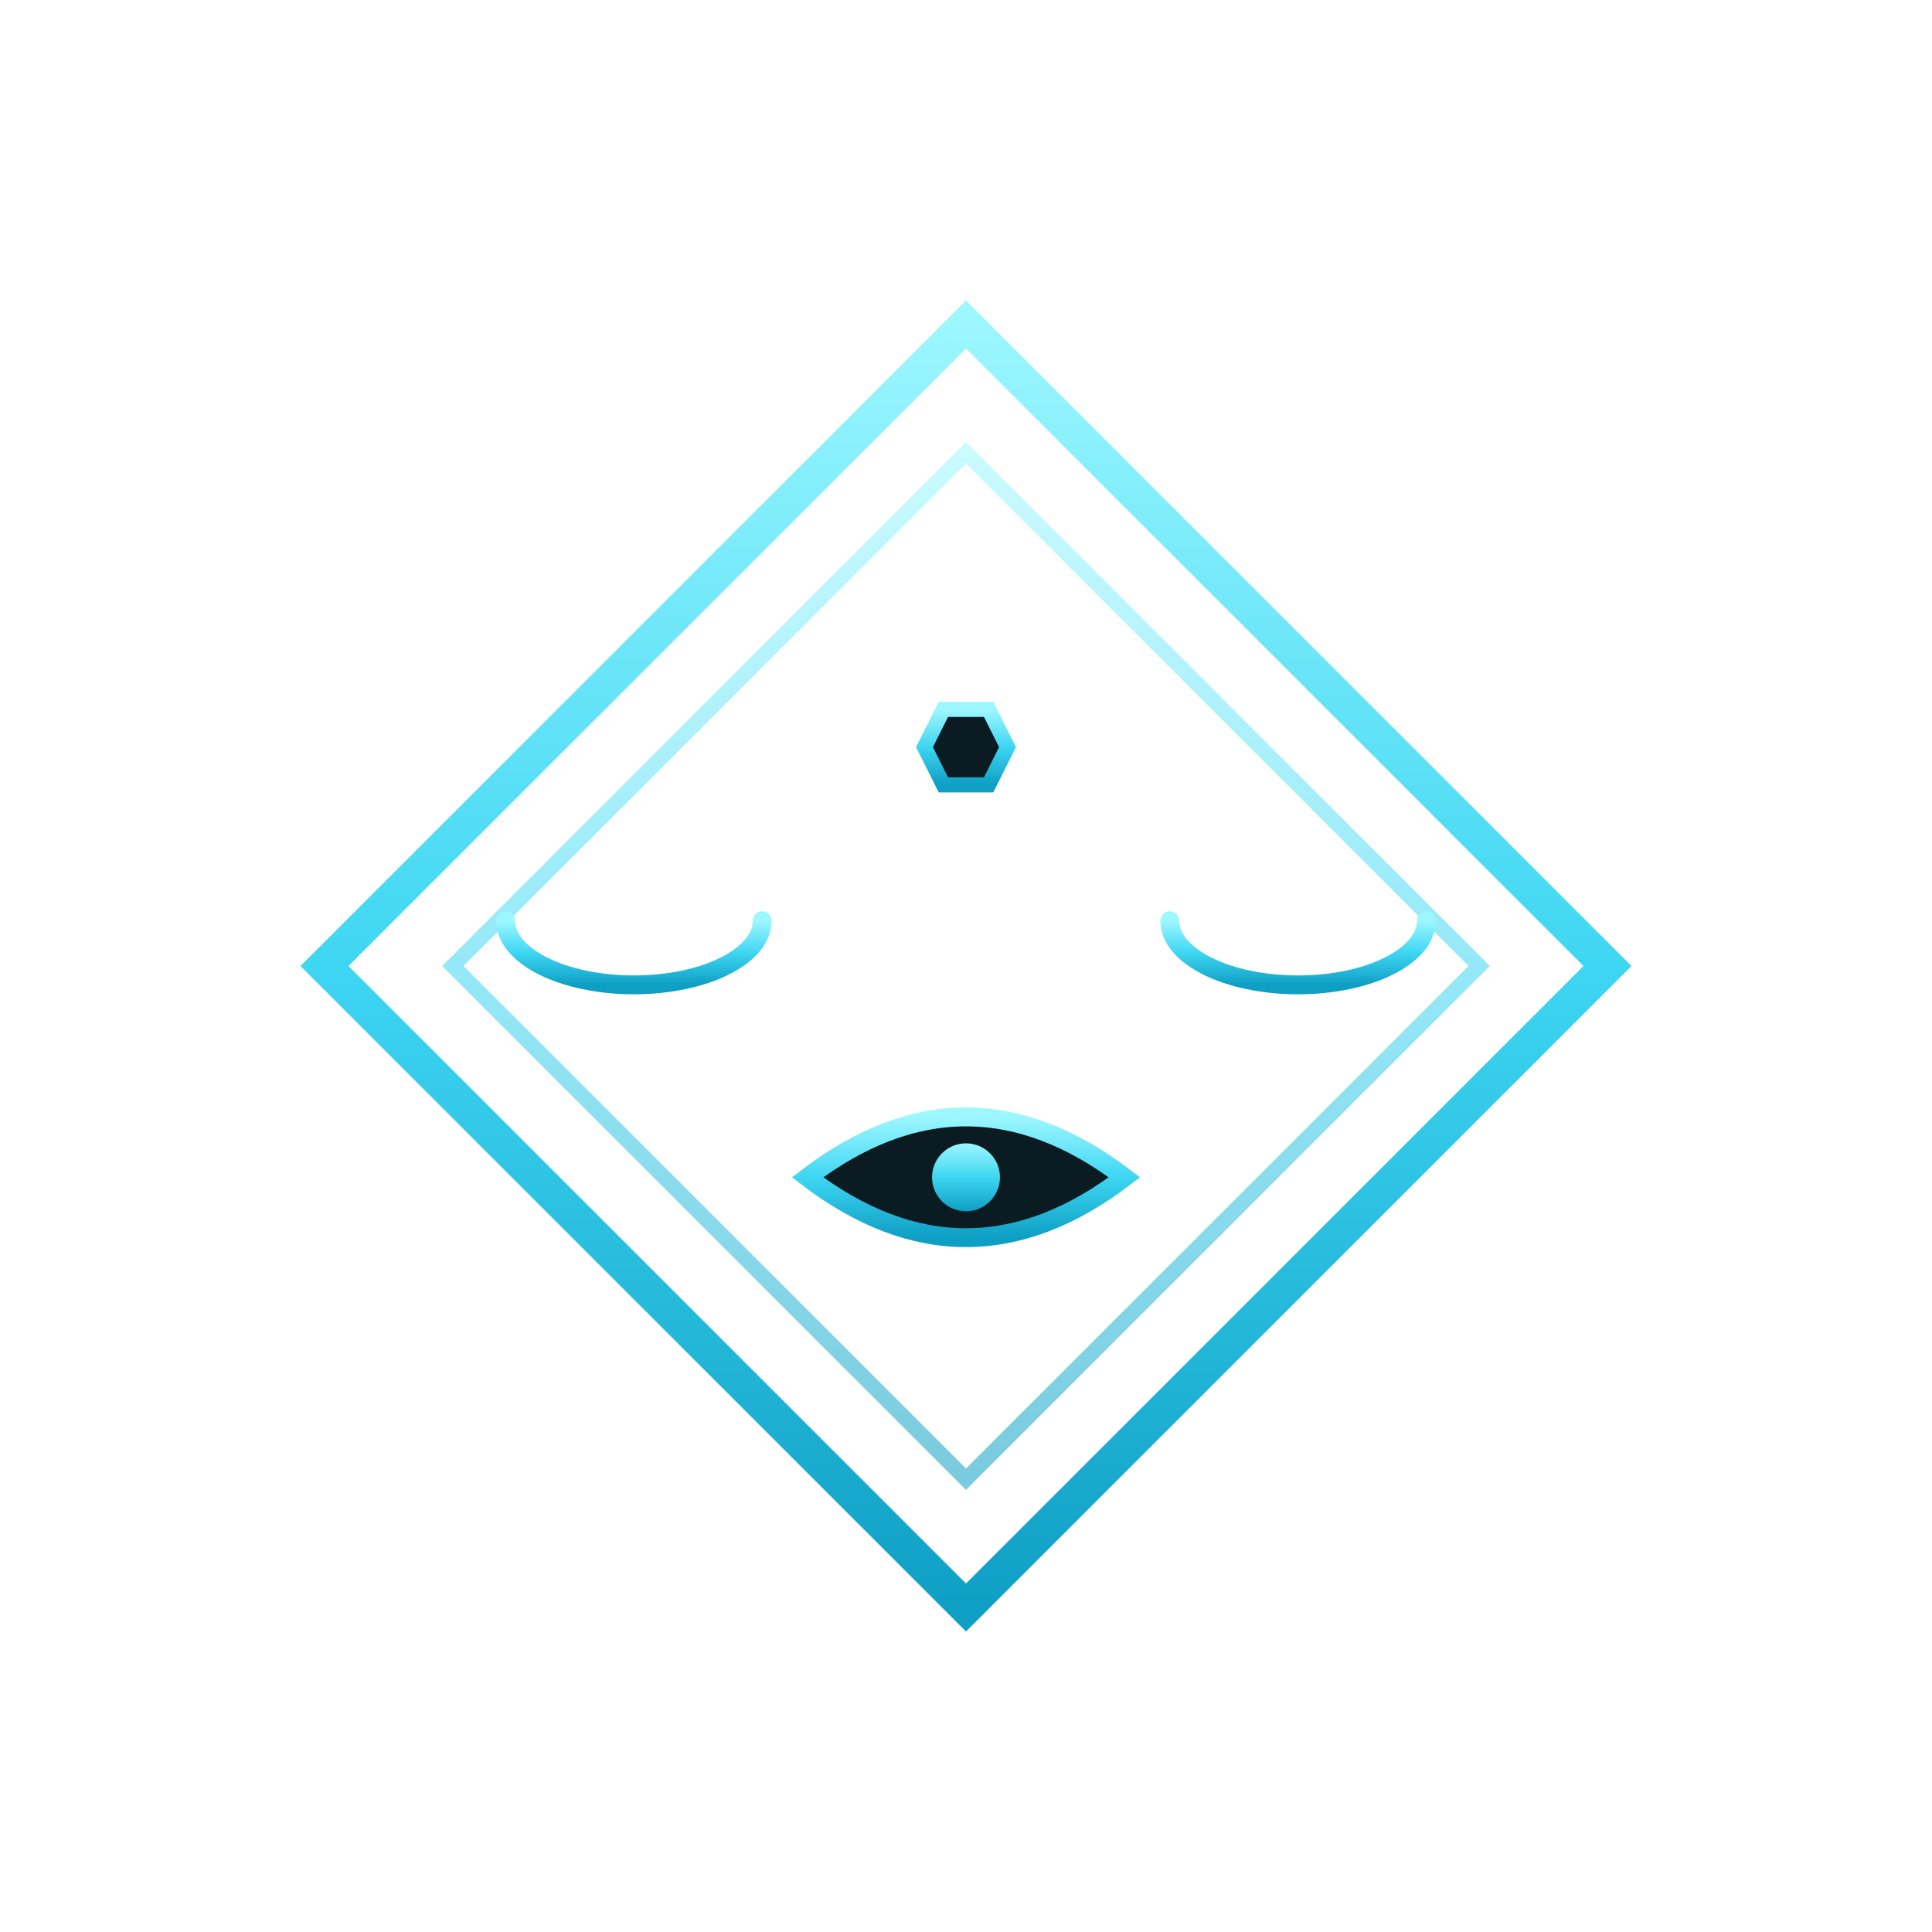
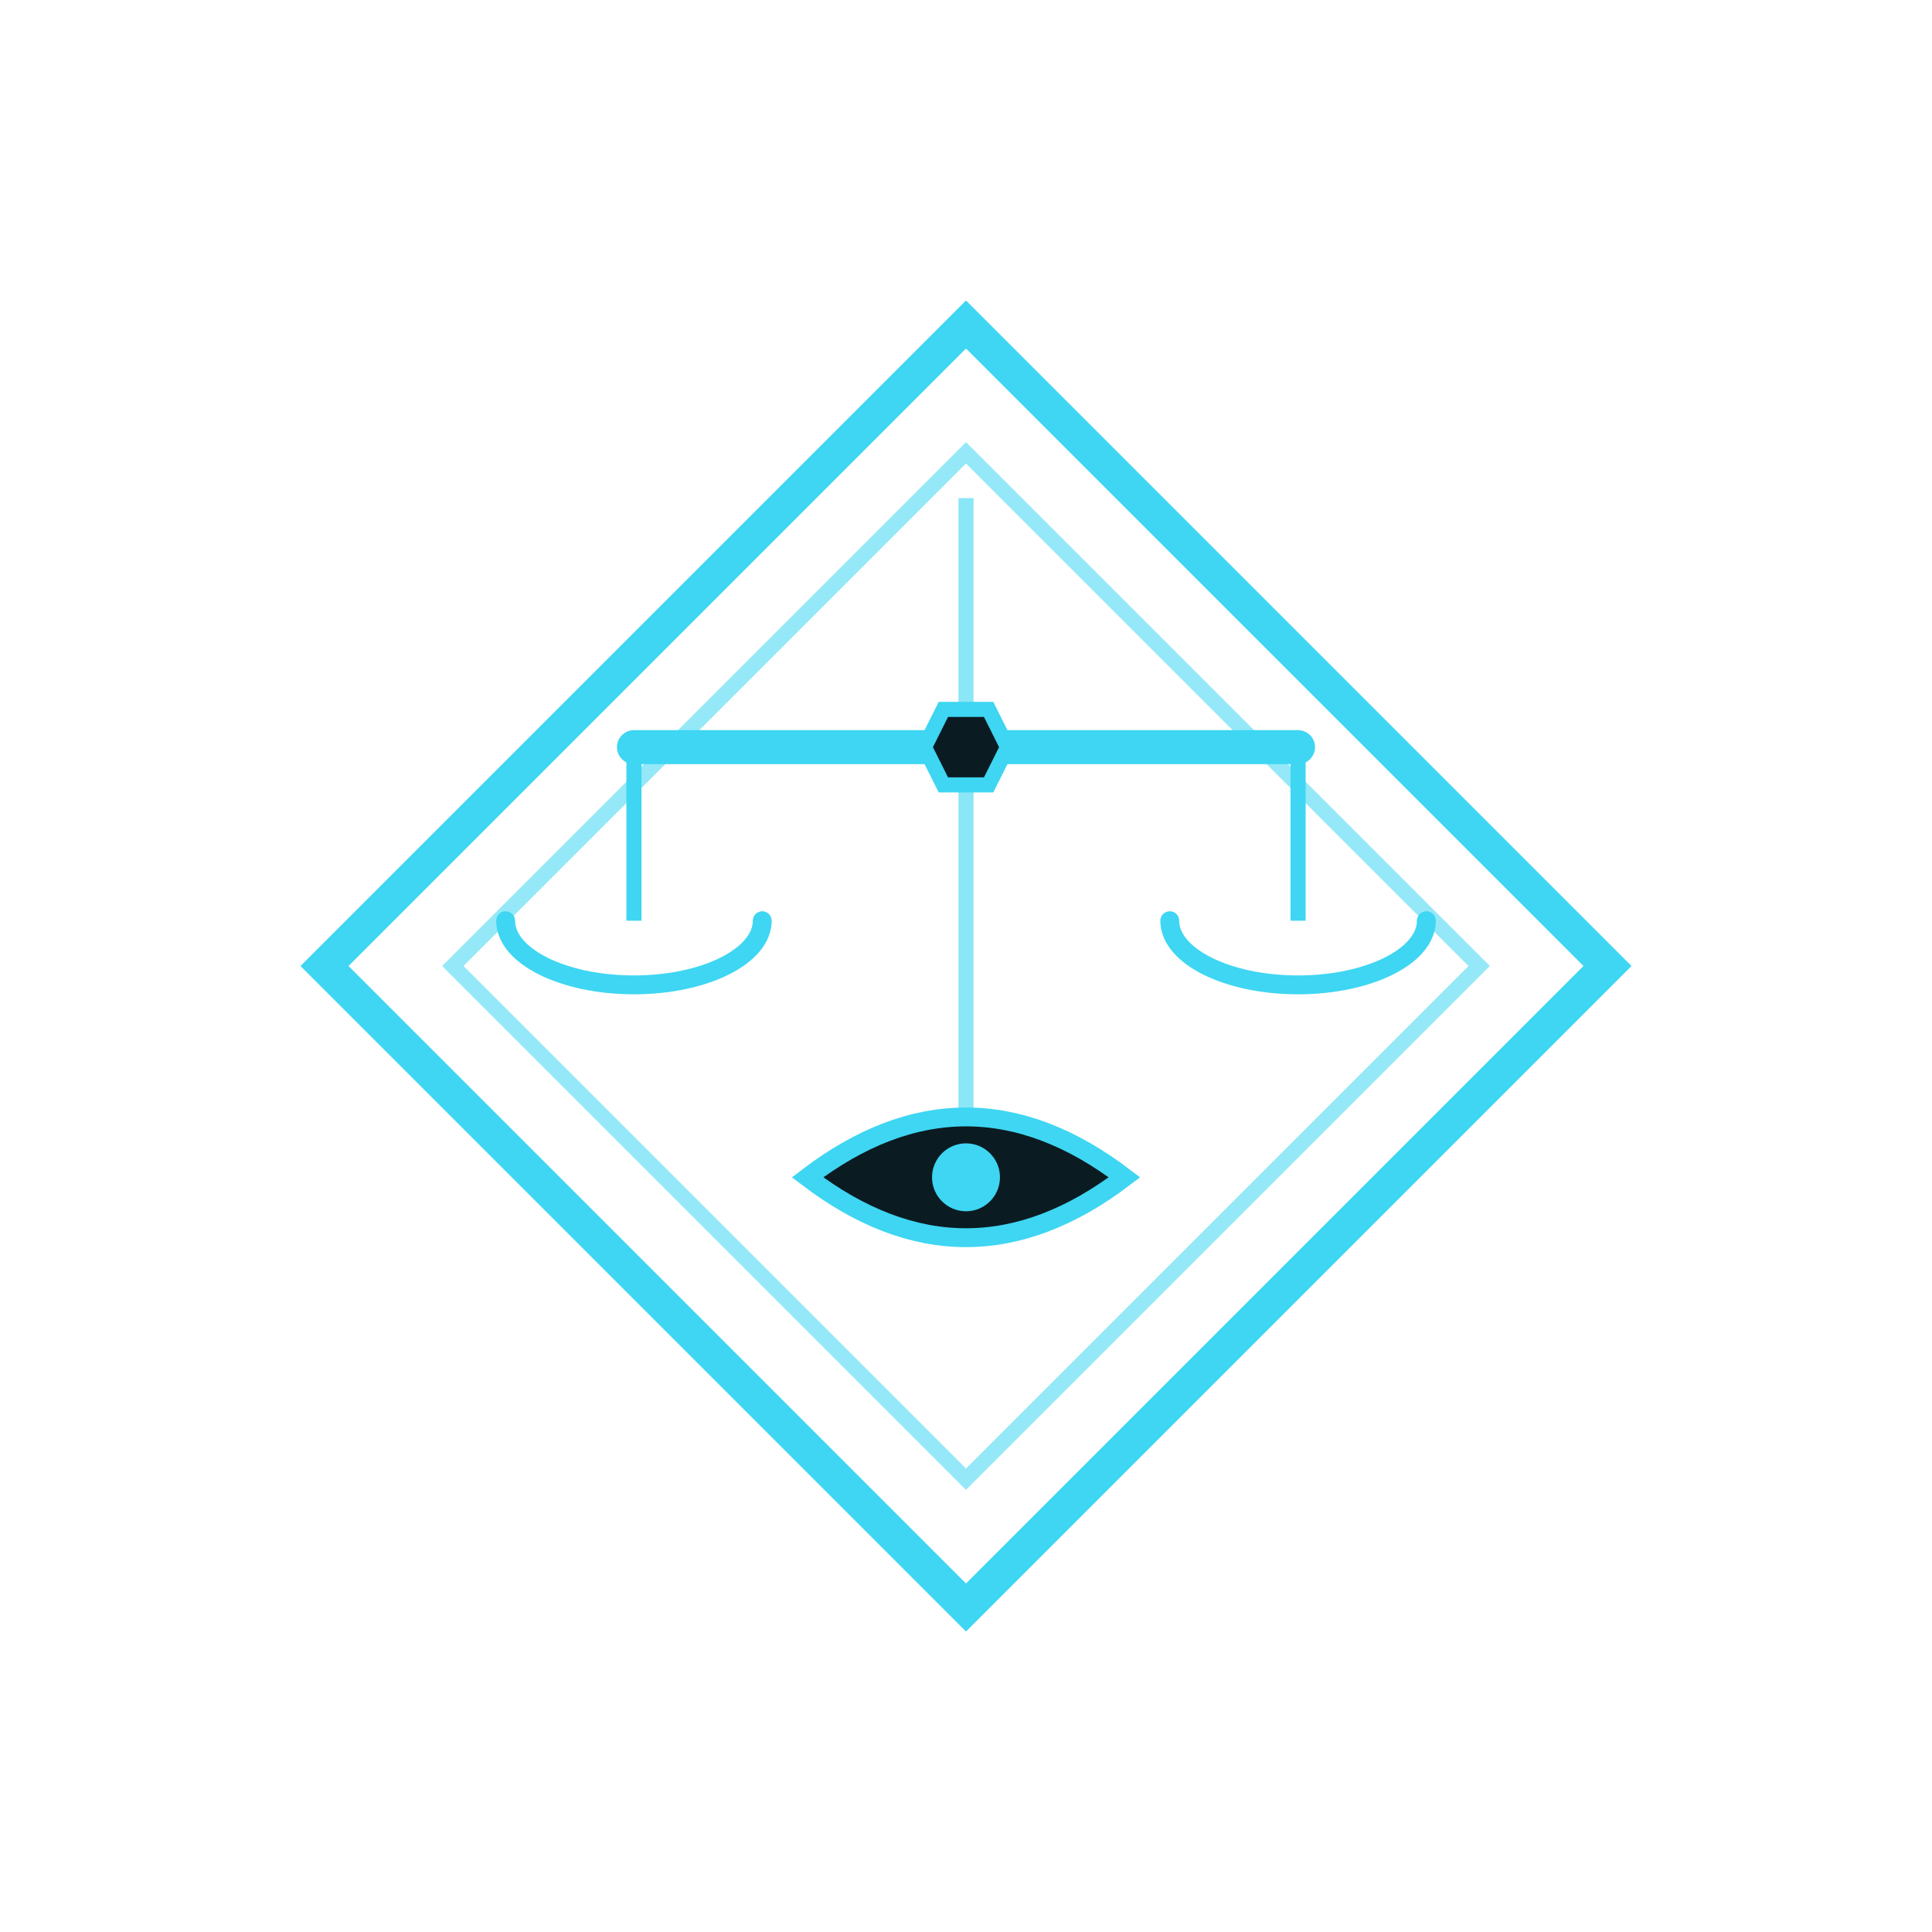
<svg xmlns="http://www.w3.org/2000/svg" viewBox="0 0 512 512" width="512" height="512">
-   <defs>
-     <linearGradient id="cy" x1="0" y1="0" x2="0" y2="1">
-       <stop offset="0" stop-color="#9DF7FF" />
-       <stop offset="0.5" stop-color="#3ED6F2" />
-       <stop offset="1" stop-color="#0E9FC4" />
-     </linearGradient>
-   </defs>
  <g fill="none">
-     <polygon points="256,86 426,256 256,426 86,256" fill="none" stroke="url(#cy)" stroke-width="9" stroke-linejoin="miter" />
-     <polygon points="256,120 392,256 256,392 120,256" fill="none" stroke="url(#cy)" stroke-width="4" opacity="0.55" />
-     <line x1="256" y1="132" x2="256" y2="326" stroke="url(#cy)" stroke-width="4" opacity="0.6" />
-     <line x1="168" y1="198" x2="344" y2="198" stroke="url(#cy)" stroke-width="9" stroke-linecap="round" />
-     <line x1="168" y1="198" x2="168" y2="244" stroke="url(#cy)" stroke-width="4" />
-     <path d="M134,244 A34,17 0 0 0 202,244" fill="none" stroke="url(#cy)" stroke-width="5" stroke-linecap="round" />
-     <line x1="344" y1="198" x2="344" y2="244" stroke="url(#cy)" stroke-width="4" />
-     <path d="M310,244 A34,17 0 0 0 378,244" fill="none" stroke="url(#cy)" stroke-width="5" stroke-linecap="round" />
-     <polygon points="267,198 262,208 250,208 245,198 250,188 262,188" fill="#0B1B22" stroke="url(#cy)" stroke-width="4" />
-     <path d="M214,312 Q256,280 298,312 Q256,344 214,312 Z" fill="#0B1B22" stroke="url(#cy)" stroke-width="5" />
-     <circle cx="256" cy="312" r="9" fill="url(#cy)" />
+     <polygon points="256,86 426,256 256,426 86,256" fill="none" stroke="#3ED6F2" stroke-width="9" stroke-linejoin="miter" />
+     <polygon points="256,120 392,256 256,392 120,256" fill="none" stroke="#3ED6F2" stroke-width="4" opacity="0.55" />
+     <line x1="256" y1="132" x2="256" y2="326" stroke="#3ED6F2" stroke-width="4" opacity="0.6" />
+     <line x1="168" y1="198" x2="344" y2="198" stroke="#3ED6F2" stroke-width="9" stroke-linecap="round" />
+     <line x1="168" y1="198" x2="168" y2="244" stroke="#3ED6F2" stroke-width="4" />
+     <path d="M134,244 A34,17 0 0 0 202,244" fill="none" stroke="#3ED6F2" stroke-width="5" stroke-linecap="round" />
+     <line x1="344" y1="198" x2="344" y2="244" stroke="#3ED6F2" stroke-width="4" />
+     <path d="M310,244 A34,17 0 0 0 378,244" fill="none" stroke="#3ED6F2" stroke-width="5" stroke-linecap="round" />
+     <polygon points="267,198 262,208 250,208 245,198 250,188 262,188" fill="#0B1B22" stroke="#3ED6F2" stroke-width="4" />
+     <path d="M214,312 Q256,280 298,312 Q256,344 214,312 Z" fill="#0B1B22" stroke="#3ED6F2" stroke-width="5" />
+     <circle cx="256" cy="312" r="9" fill="#3ED6F2" />
  </g>
</svg>
